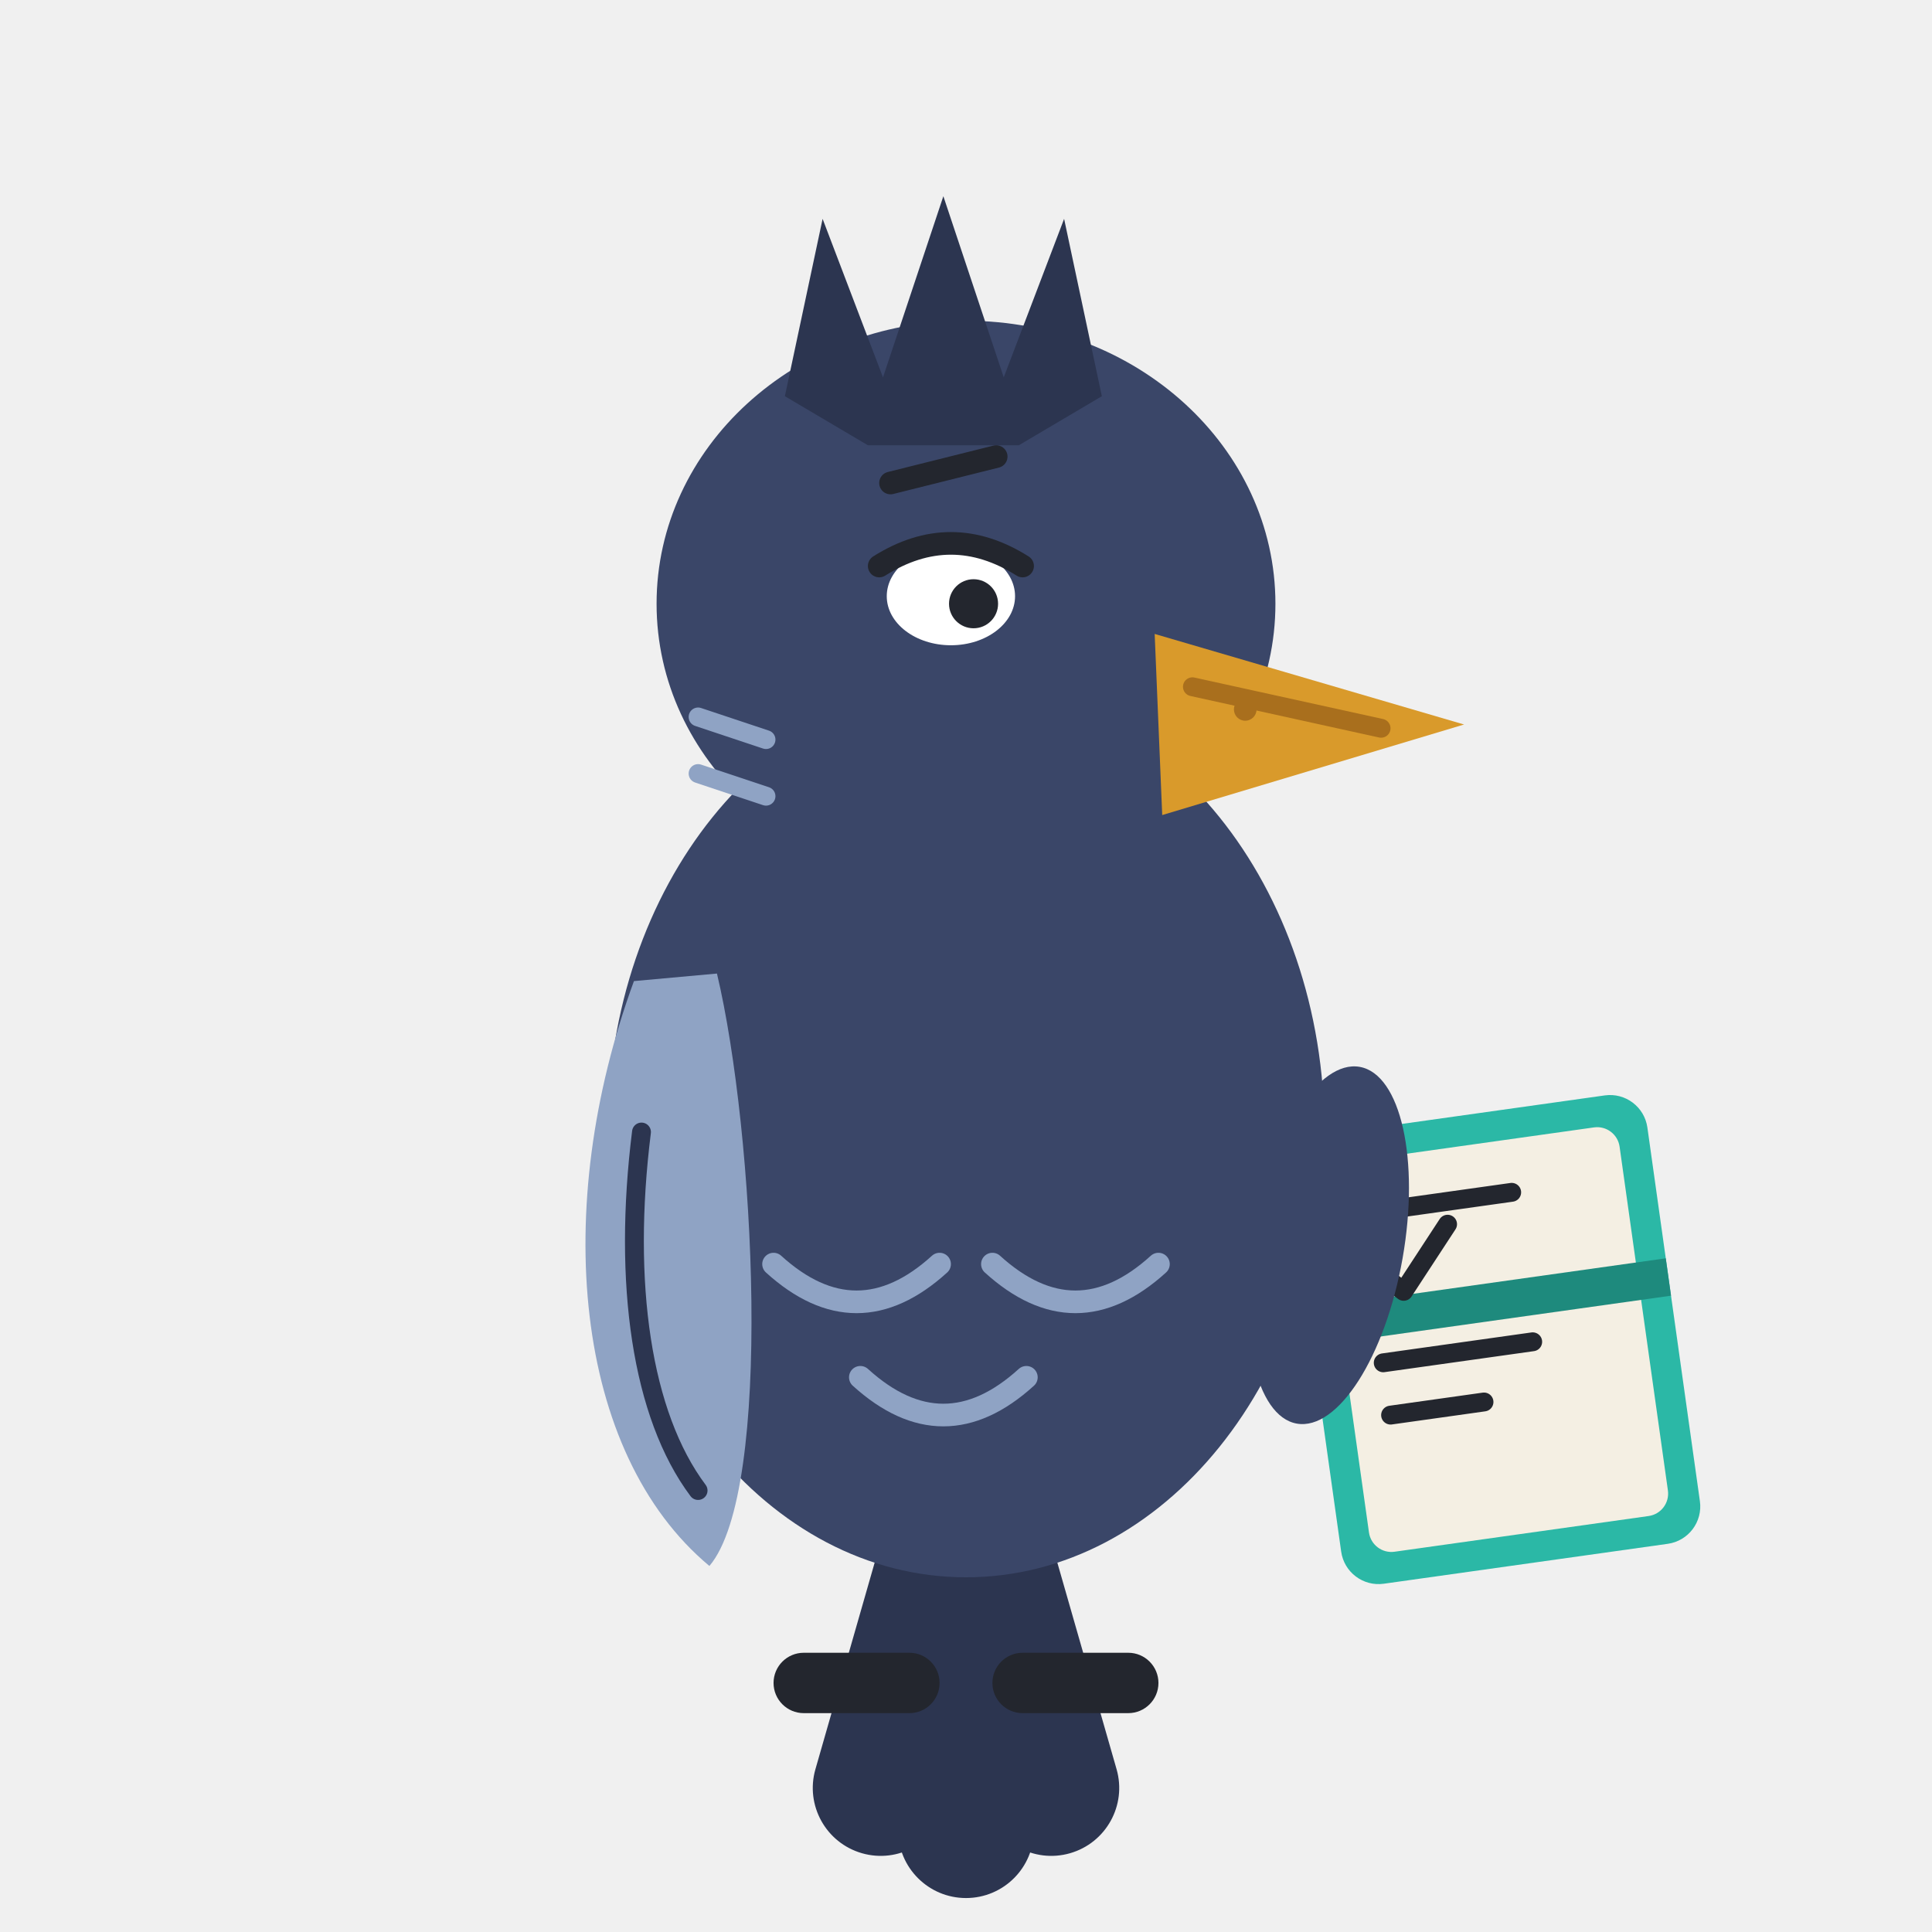
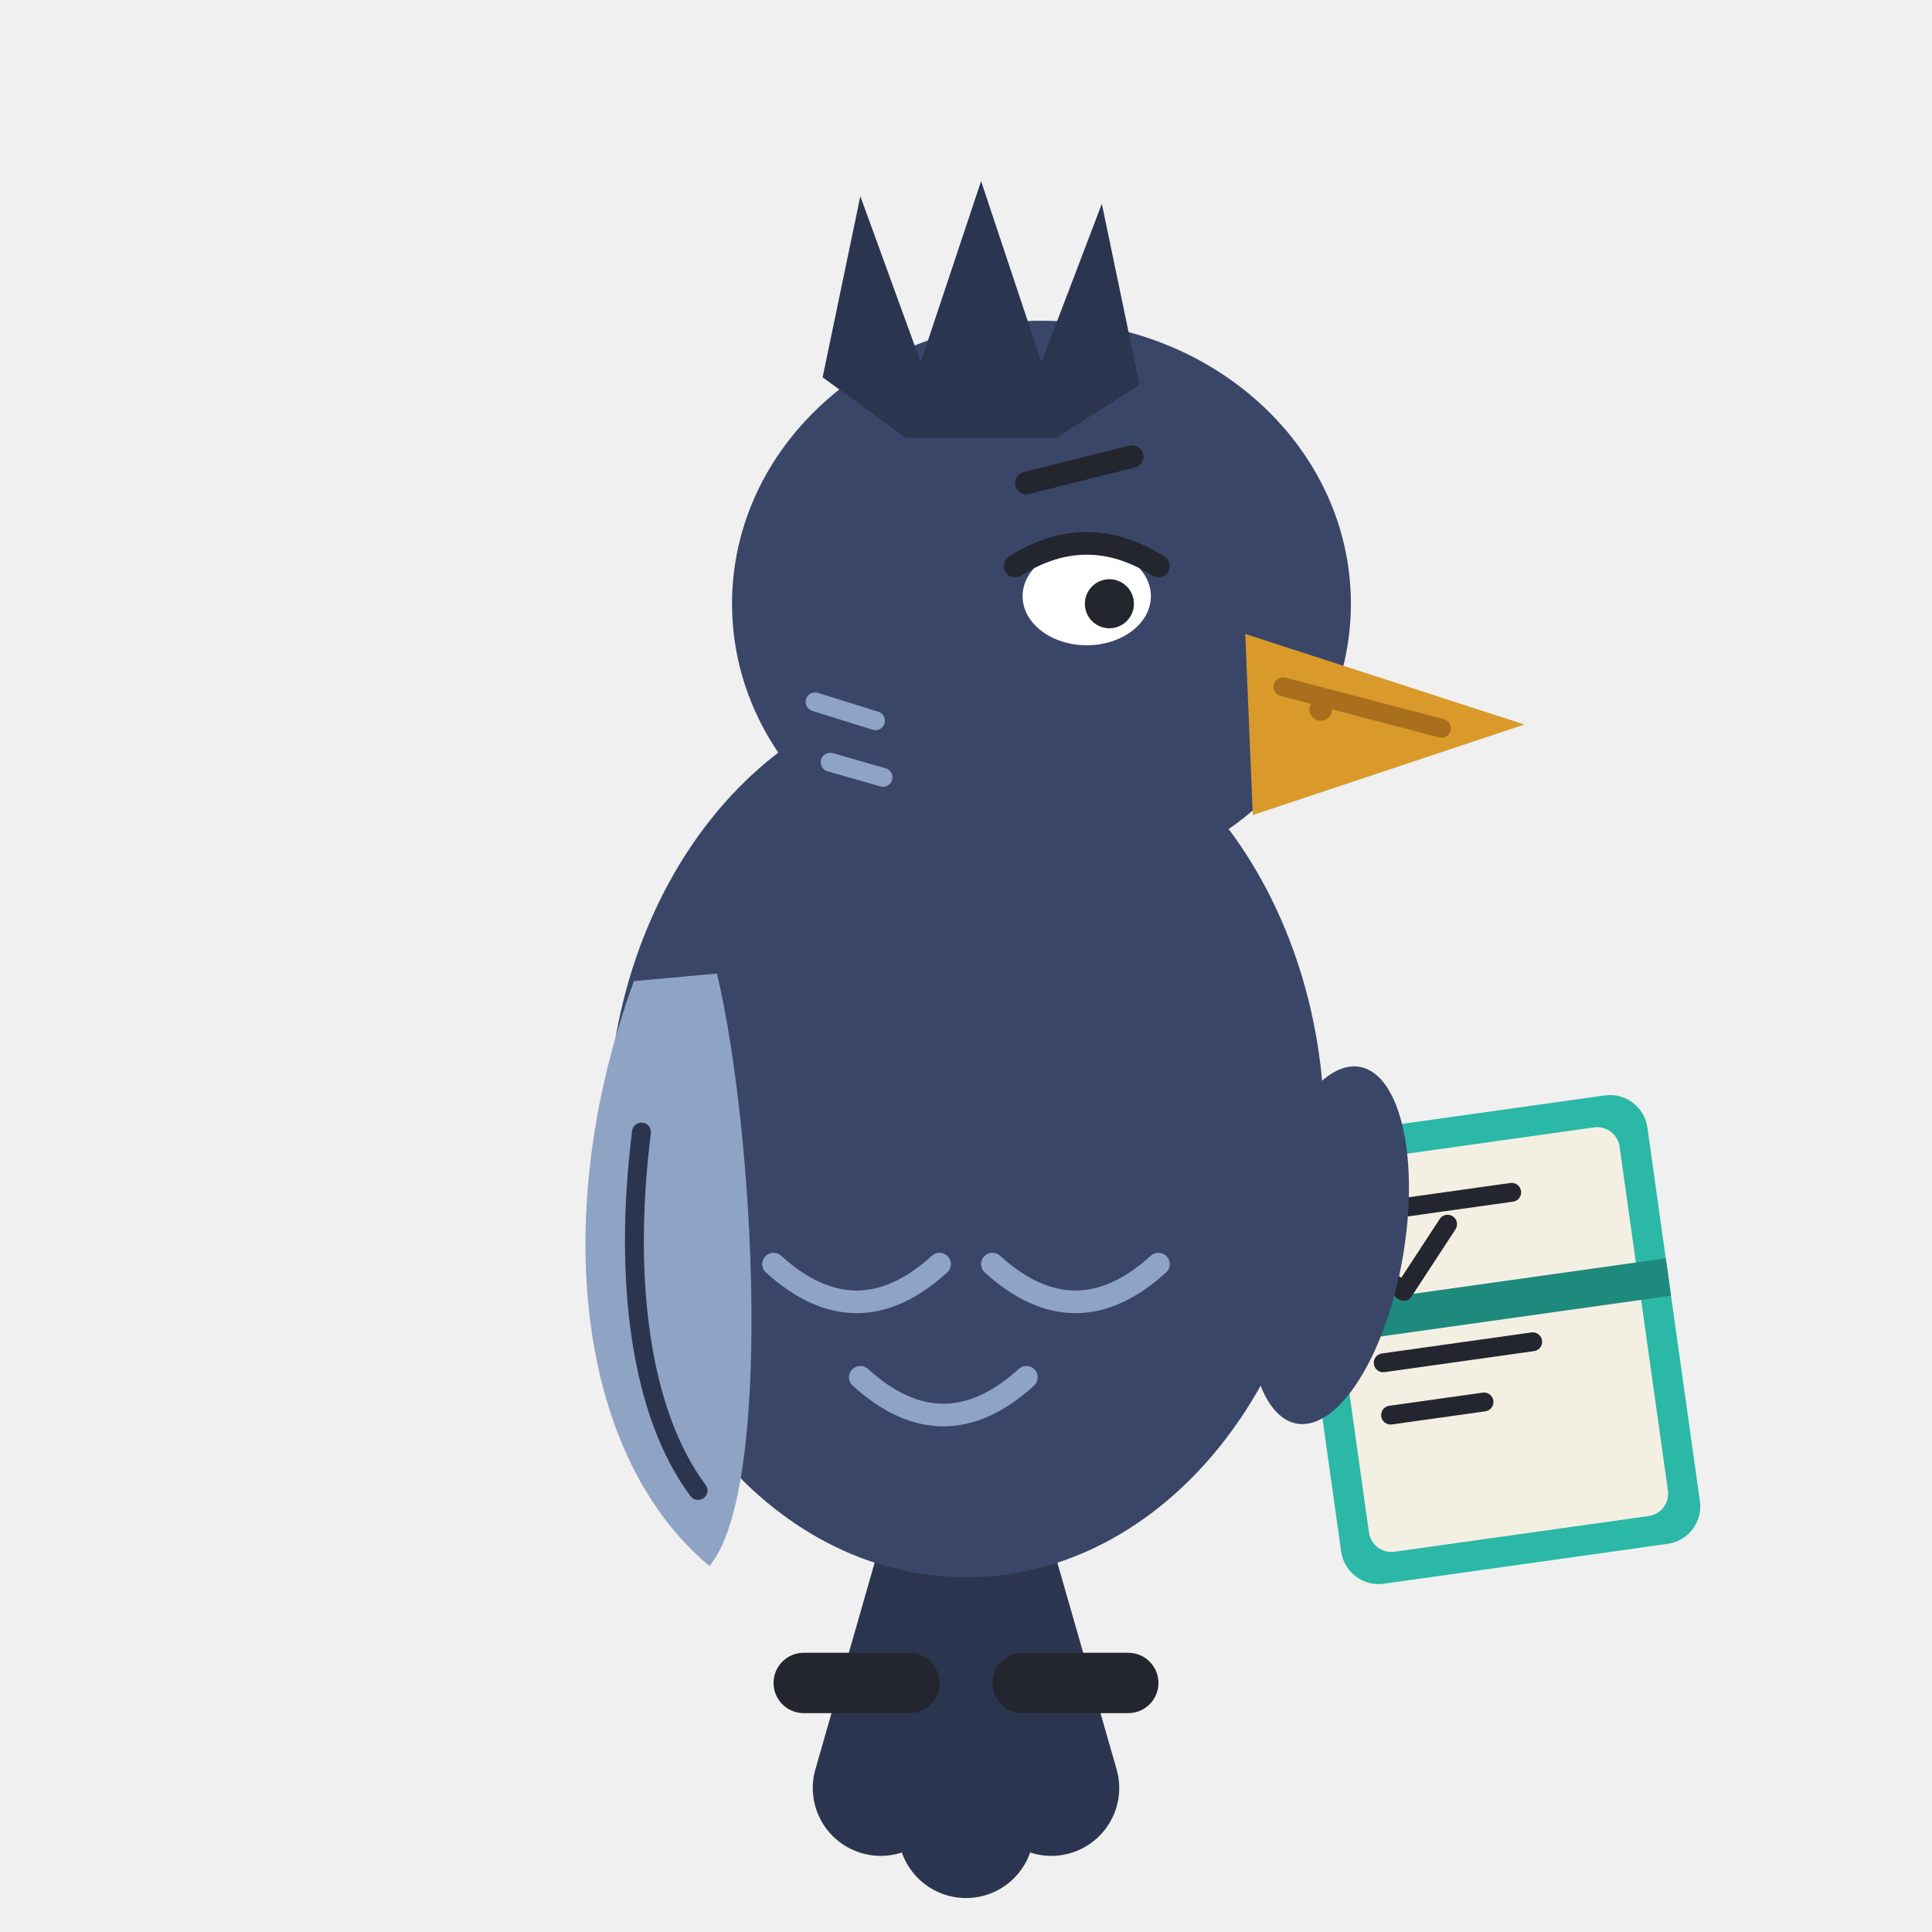
<svg xmlns="http://www.w3.org/2000/svg" viewBox="0 0 512 512">
  <g id="tail" fill="#2C3550">
    <rect x="238" y="395" width="36" height="100" rx="18" transform="rotate(-16 256 395)" />
    <rect x="238" y="395" width="36" height="108" rx="18" />
    <rect x="238" y="395" width="36" height="100" rx="18" transform="rotate(16 256 395)" />
  </g>
  <g id="feet" fill="#23262E">
    <rect x="205" y="438" width="44" height="16" rx="8" />
    <rect x="263" y="438" width="44" height="16" rx="8" />
  </g>
  <g id="body">
    <ellipse cx="256" cy="300" rx="95" ry="118" fill="#3A4668" />
  </g>
  <g id="grooves" stroke="#8FA3C4" stroke-width="6" fill="none" stroke-linecap="round">
    <path d="M205 335 q22 20 44 0" />
    <path d="M263 335 q22 20 44 0" />
    <path d="M228 365 q22 20 44 0" />
  </g>
  <g id="wingL">
    <path d="M168 260 C146 320 152 385 188 415 C205 395 200 300 190 258 Z" fill="#8FA3C4" />
    <path d="M170 300 C165 340 170 375 185 395" fill="none" stroke="#2C3550" stroke-width="5" stroke-linecap="round" />
  </g>
  <g id="notebook" transform="rotate(-8 396 355)">
    <rect x="348" y="295" width="96" height="120" rx="10" fill="#2BB8A6" />
    <rect x="356" y="303" width="80" height="104" rx="6" fill="#F4EFE3" />
    <rect x="348" y="340" width="96" height="10" fill="#1E8A7D" />
    <g stroke="#23262E" stroke-width="5" stroke-linecap="round">
      <path d="M366 317 h40" />
      <path d="M366 357 h40" />
      <path d="M366 371 h25" />
    </g>
    <path d="M366 331 l8 8 l14 -16" fill="none" stroke="#23262E" stroke-width="5" stroke-linecap="round" stroke-linejoin="round" />
  </g>
  <g id="wingR">
    <ellipse cx="352" cy="330" rx="20" ry="48" fill="#3A4668" transform="rotate(10 352 330)" />
  </g>
  <g id="head">
-     <ellipse cx="256" cy="160" rx="82" ry="75" fill="#3A4668" />
+     <ellipse cx="276" cy="160" rx="82" ry="75" fill="#3A4668" />
  </g>
  <g id="tuft">
-     <polygon points="208,105 218,58 234,100 250,52 266,100 282,58 292,105 270,118 230,118" fill="#2C3550" />
+     <polygon points="218,100 228,52 244,96 260,48 276,96 292,54 302,102 280,116 240,116" fill="#2C3550" />
  </g>
  <g id="beak">
-     <polygon points="306,168 388,192 308,216" fill="#D99A2B" />
-     <path d="M316 182 L366 193" stroke="#A96F1D" stroke-width="5" stroke-linecap="round" />
-     <circle cx="330" cy="188" r="3" fill="#A96F1D" />
+     <polygon points="330,168 404,192 332,216" fill="#D99A2B" />
+     <path d="M340 182 L382 193" stroke="#A96F1D" stroke-width="5" stroke-linecap="round" />
+     <circle cx="350" cy="188" r="3" fill="#A96F1D" />
  </g>
  <g id="eye">
-     <ellipse cx="252" cy="158" rx="17" ry="13" fill="#FFFFFF" />
-     <circle cx="258" cy="160" r="6.5" fill="#23262E" />
-     <path d="M233 150 q19 -12 38 0" fill="none" stroke="#23262E" stroke-width="6" stroke-linecap="round" />
-     <path d="M236 128 l28 -7" fill="none" stroke="#23262E" stroke-width="6" stroke-linecap="round" />
+     <ellipse cx="288" cy="158" rx="17" ry="13" fill="#FFFFFF" />
+     <circle cx="294" cy="160" r="6.5" fill="#23262E" />
+     <path d="M269 150 q19 -12 38 0" fill="none" stroke="#23262E" stroke-width="6" stroke-linecap="round" />
+     <path d="M272 128 l28 -7" fill="none" stroke="#23262E" stroke-width="6" stroke-linecap="round" />
  </g>
  <g id="cheek" stroke="#8FA3C4" stroke-width="5" stroke-linecap="round">
-     <path d="M185 190 l18 6" />
-     <path d="M185 205 l18 6" />
+     <path d="M216 186 l16 5" />
+     <path d="M220 202 l14 4" />
  </g>
</svg>
